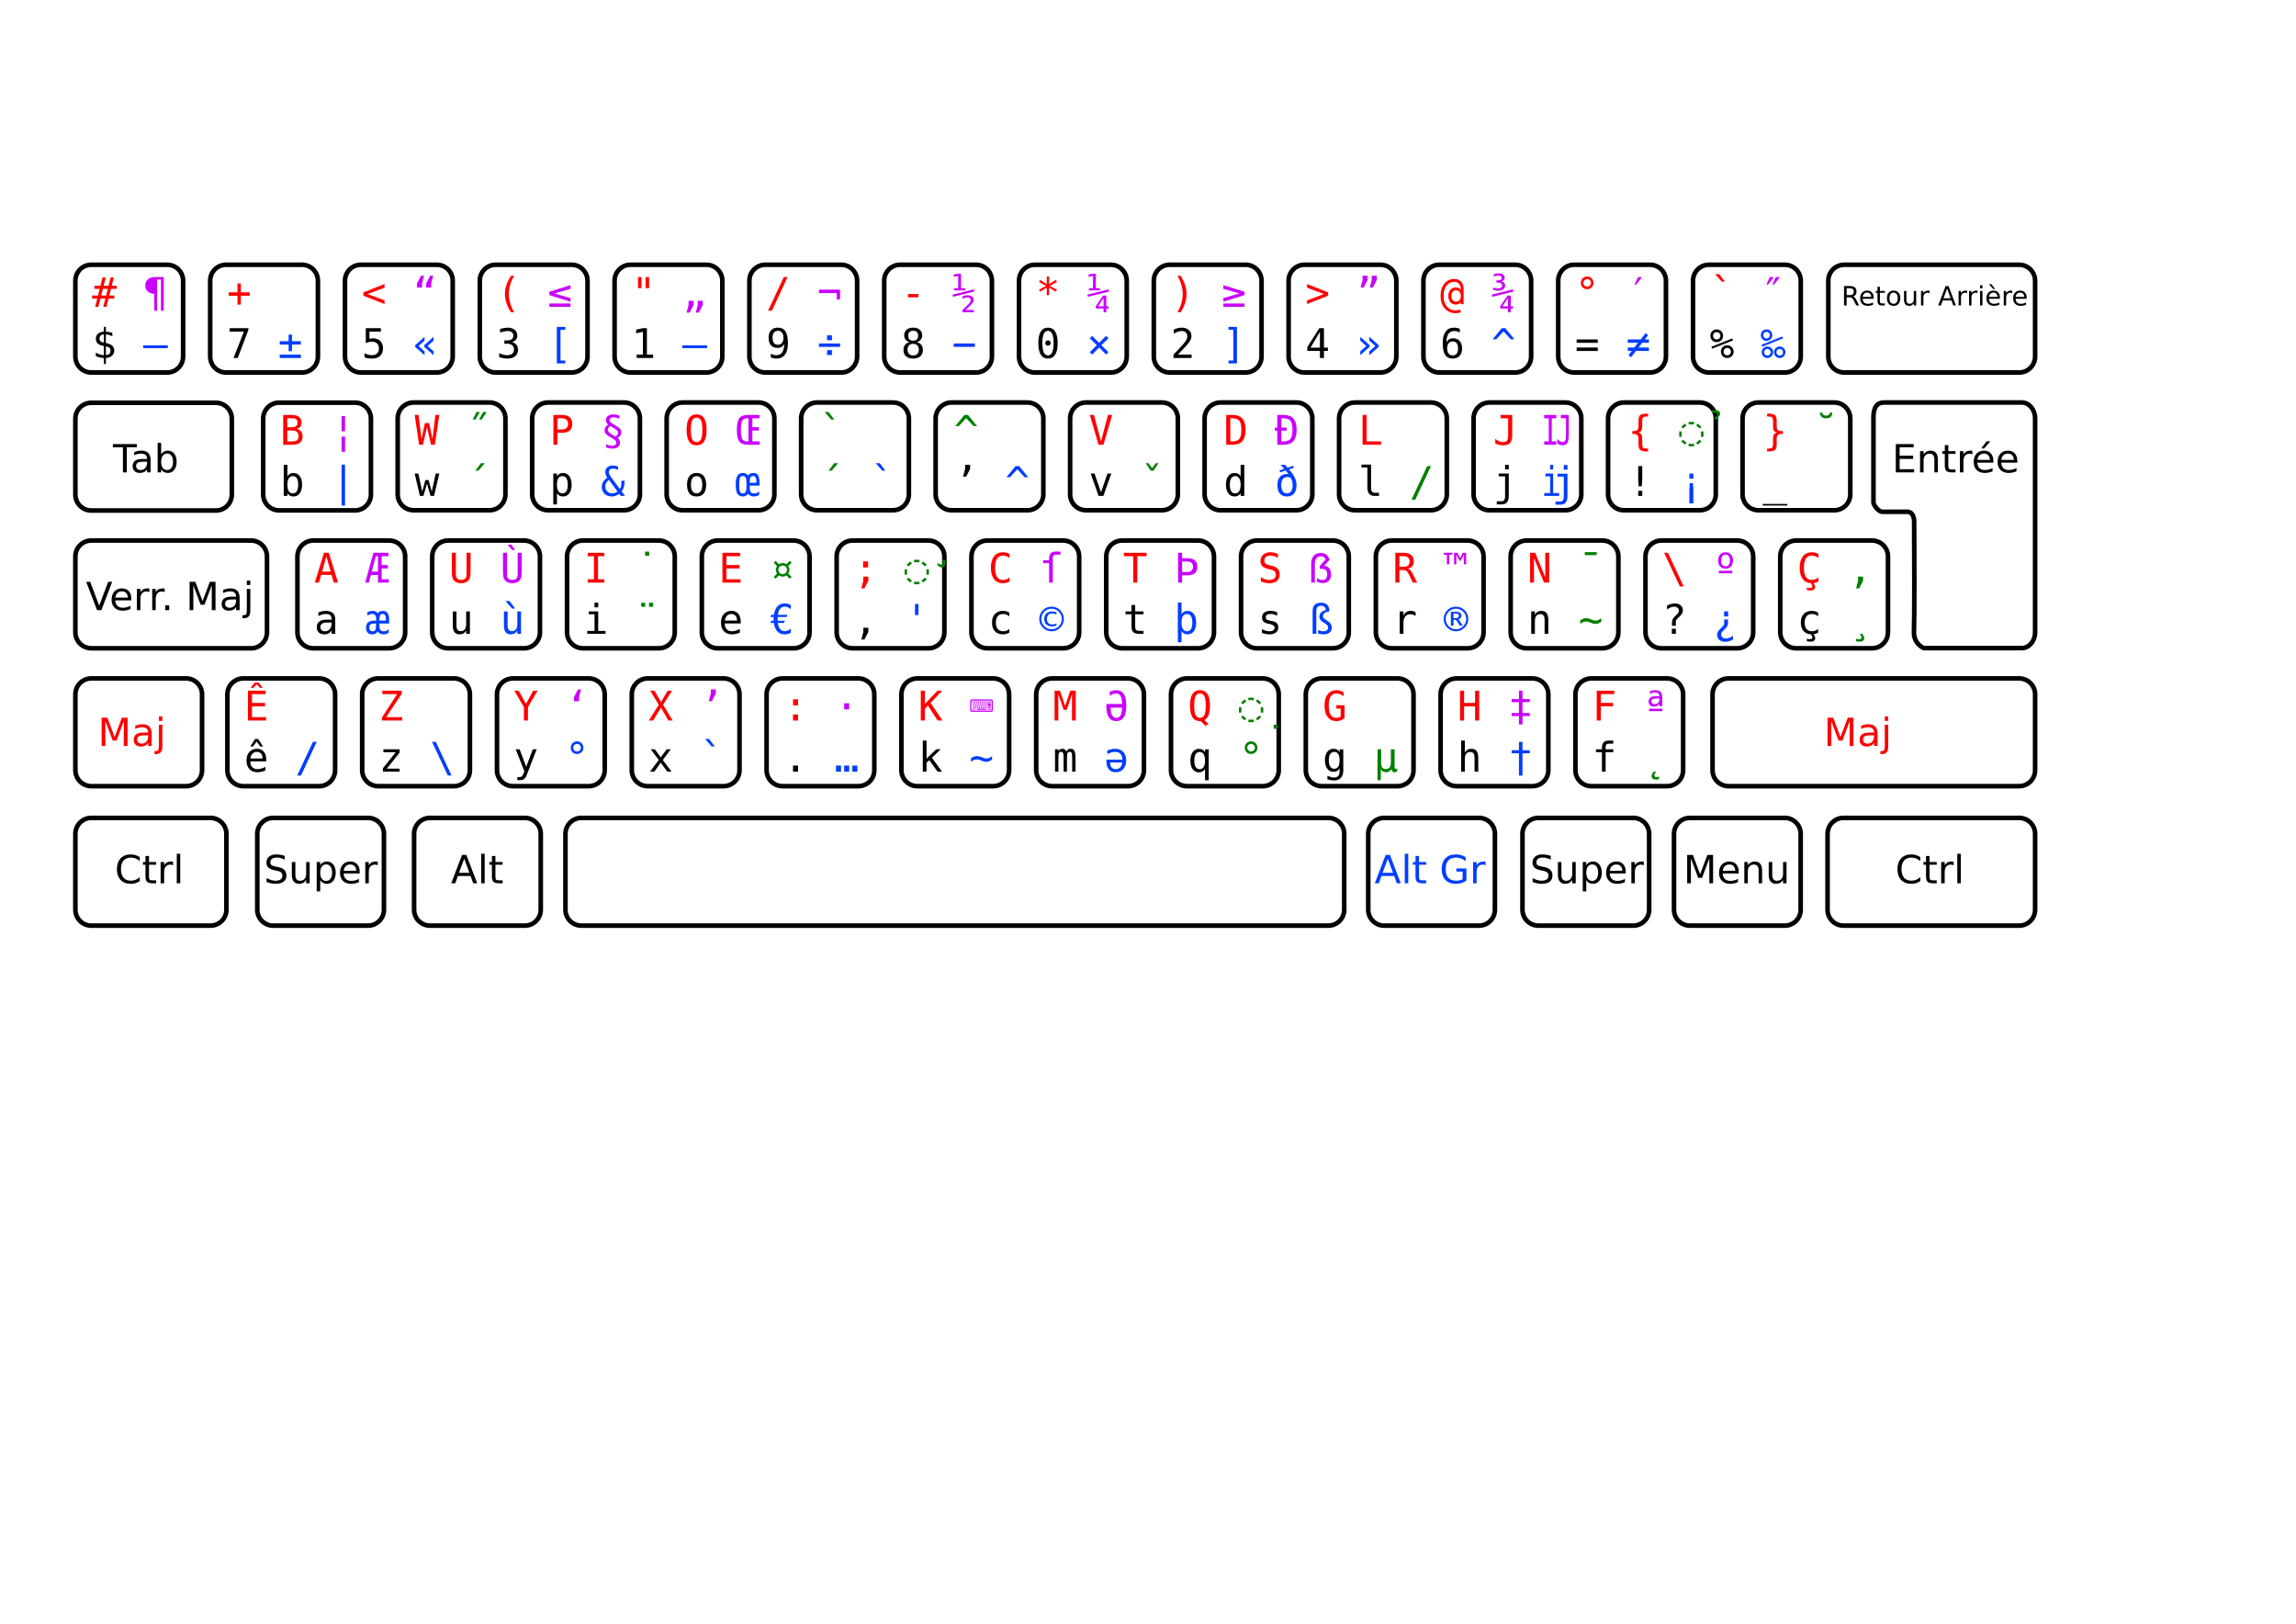
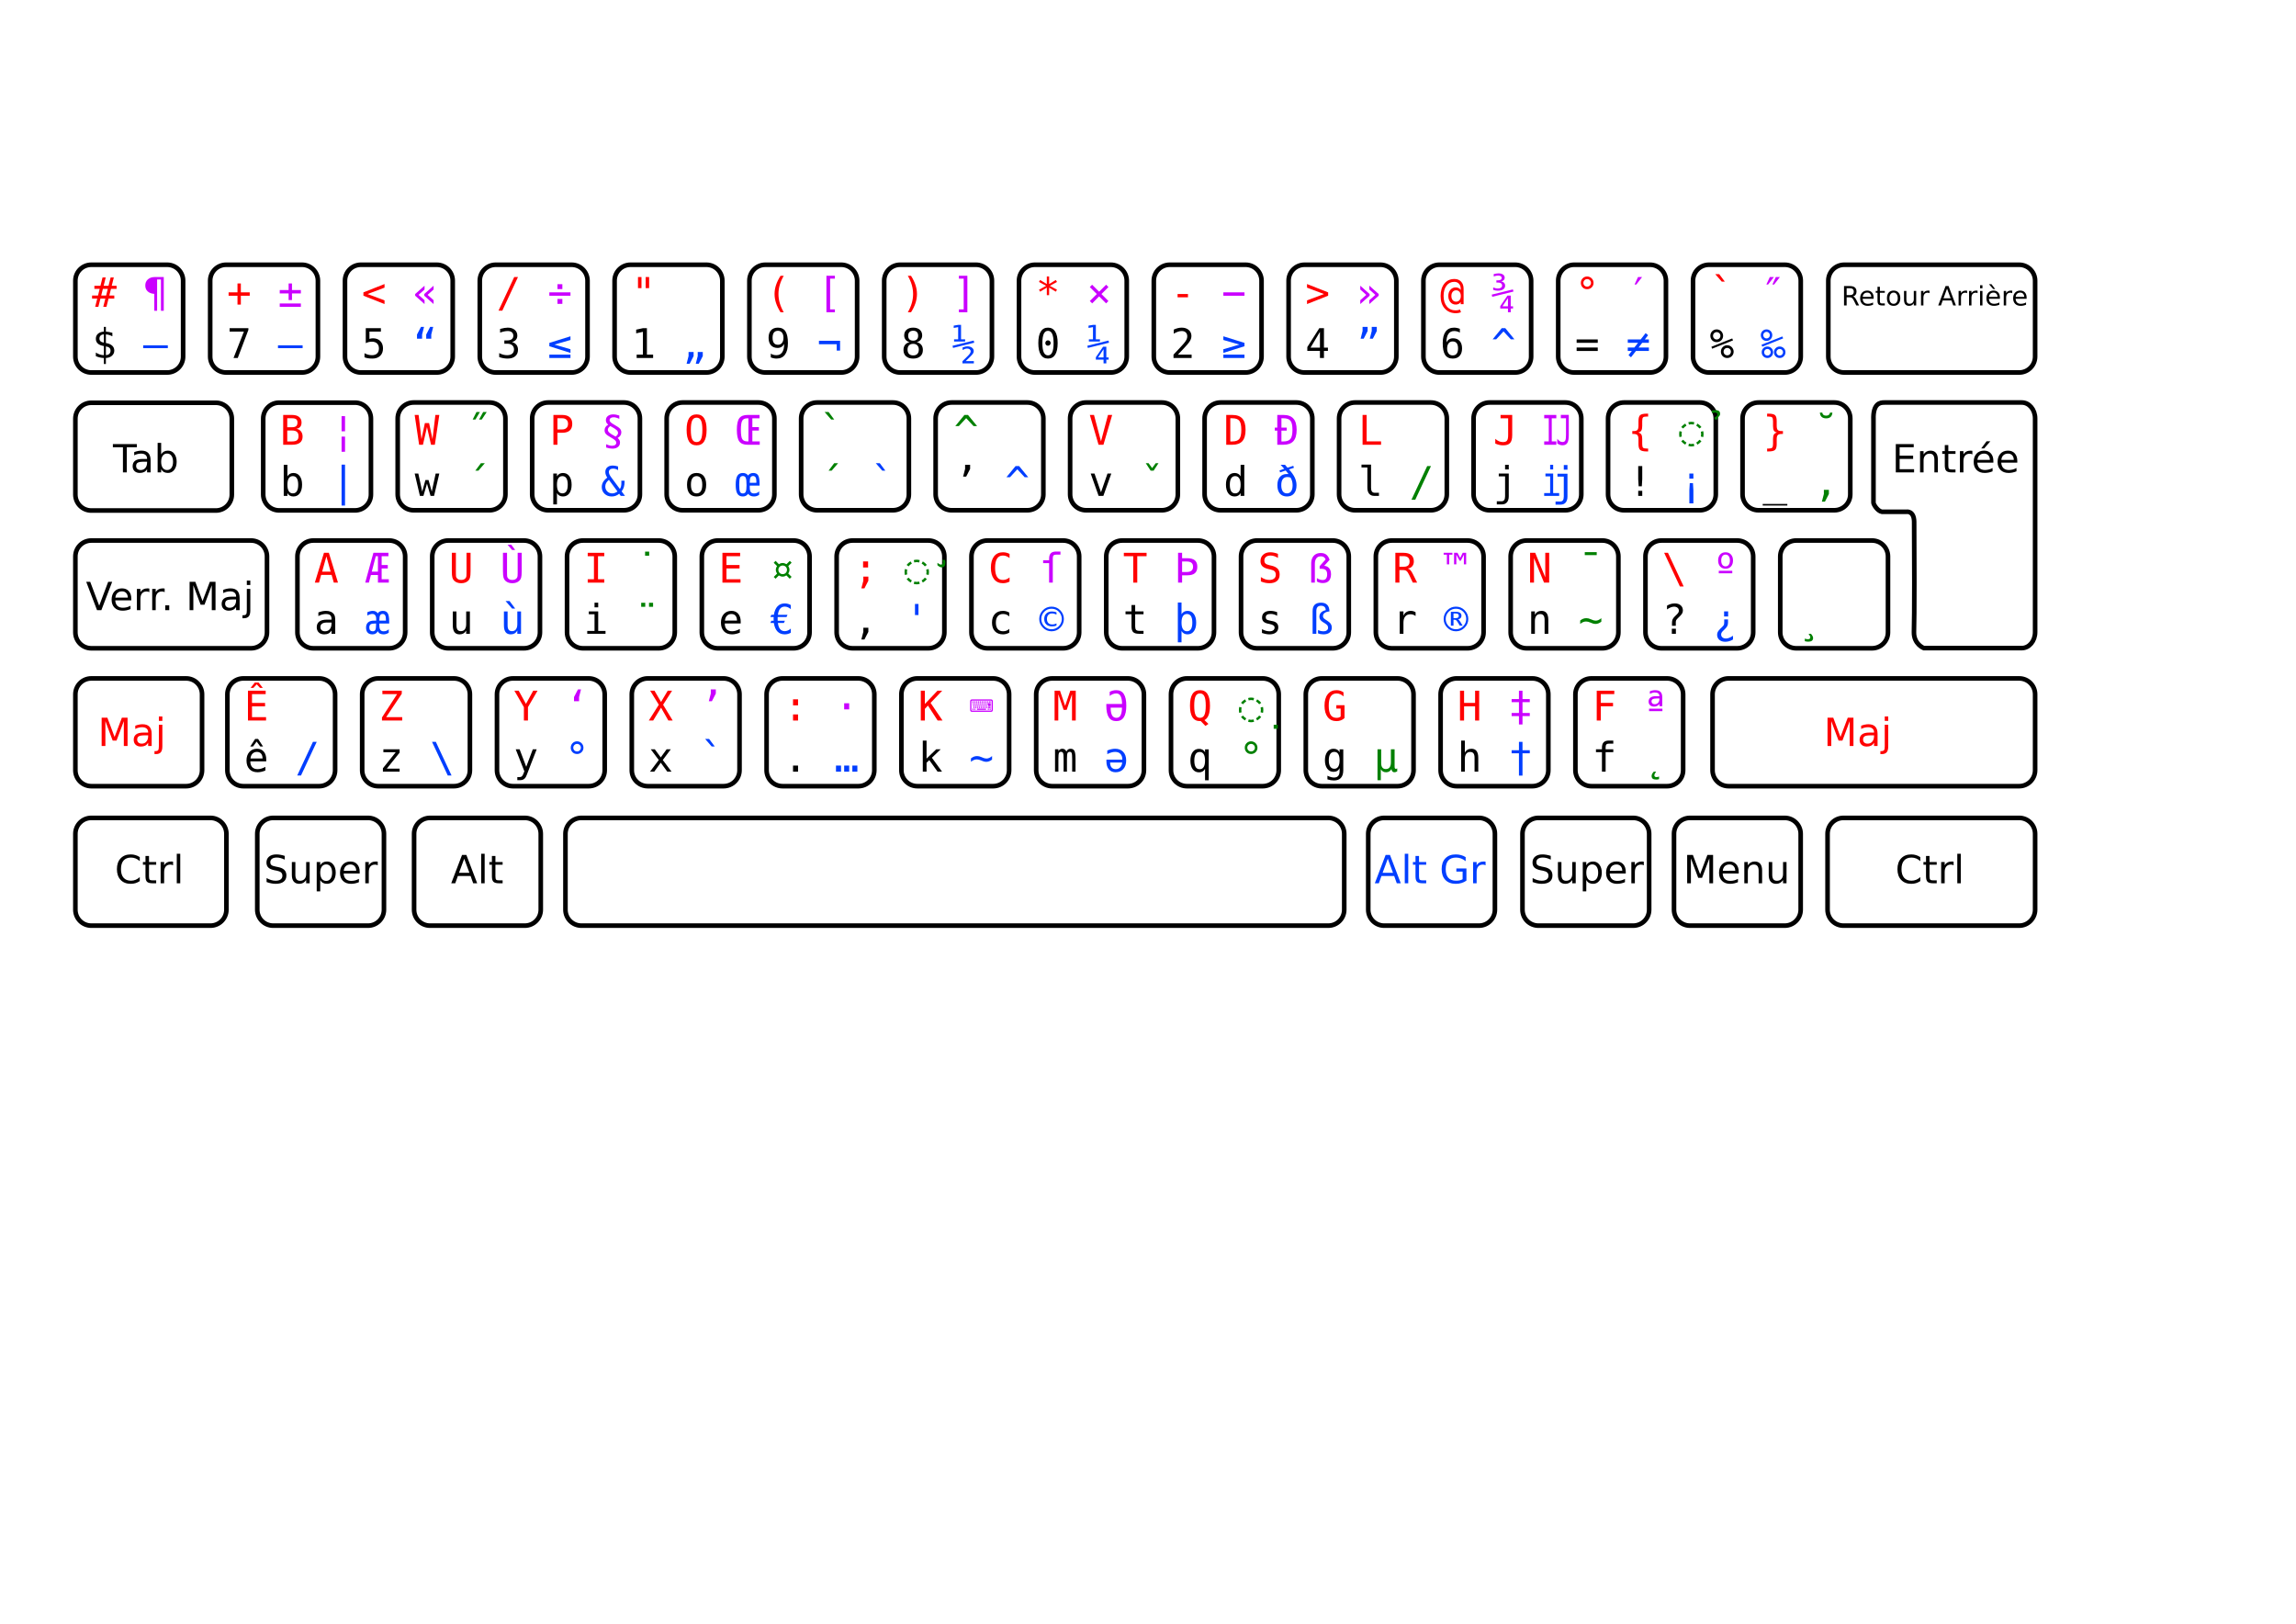
<svg xmlns="http://www.w3.org/2000/svg" width="297mm" height="210mm" id="svg3276">
  <defs id="defs3278" />
  <g id="layer1">
    <rect width="52.671" height="52.671" rx="7.785" x="36.853" y="129.416" style="opacity:1;fill:none;fill-opacity:1;stroke:#000000;stroke-width:2.25;stroke-linecap:square;stroke-linejoin:miter;stroke-miterlimit:4;stroke-dasharray:none;stroke-dashoffset:0;stroke-opacity:1" id="rect3285" />
    <rect width="52.671" height="52.671" rx="7.785" ry="7.785" x="102.758" y="129.416" style="fill:none;fill-opacity:1;stroke:#000000;stroke-width:2.25;stroke-linecap:square;stroke-linejoin:miter;stroke-miterlimit:4;stroke-dasharray:none;stroke-dashoffset:0;stroke-opacity:1" id="use3769" />
    <rect width="52.671" height="52.671" rx="7.785" ry="7.785" x="168.664" y="129.416" style="fill:none;fill-opacity:1;stroke:#000000;stroke-width:2.25;stroke-linecap:square;stroke-linejoin:miter;stroke-miterlimit:4;stroke-dasharray:none;stroke-dashoffset:0;stroke-opacity:1" id="use3771" />
    <rect width="52.671" height="52.671" rx="7.785" ry="7.785" x="234.569" y="129.416" style="fill:none;fill-opacity:1;stroke:#000000;stroke-width:2.25;stroke-linecap:square;stroke-linejoin:miter;stroke-miterlimit:4;stroke-dasharray:none;stroke-dashoffset:0;stroke-opacity:1" id="use3773" />
    <rect width="52.671" height="52.671" rx="7.785" ry="7.785" x="300.475" y="129.416" style="fill:none;fill-opacity:1;stroke:#000000;stroke-width:2.25;stroke-linecap:square;stroke-linejoin:miter;stroke-miterlimit:4;stroke-dasharray:none;stroke-dashoffset:0;stroke-opacity:1" id="use3775" />
    <rect width="52.671" height="52.671" rx="7.785" ry="7.785" x="366.38" y="129.416" style="fill:none;fill-opacity:1;stroke:#000000;stroke-width:2.25;stroke-linecap:square;stroke-linejoin:miter;stroke-miterlimit:4;stroke-dasharray:none;stroke-dashoffset:0;stroke-opacity:1" id="use3777" />
    <rect width="52.671" height="52.671" rx="7.785" ry="7.785" x="432.286" y="129.416" style="fill:none;fill-opacity:1;stroke:#000000;stroke-width:2.25;stroke-linecap:square;stroke-linejoin:miter;stroke-miterlimit:4;stroke-dasharray:none;stroke-dashoffset:0;stroke-opacity:1" id="use3779" />
    <rect width="52.671" height="52.671" rx="7.785" ry="7.785" x="498.192" y="129.416" style="fill:none;fill-opacity:1;stroke:#000000;stroke-width:2.25;stroke-linecap:square;stroke-linejoin:miter;stroke-miterlimit:4;stroke-dasharray:none;stroke-dashoffset:0;stroke-opacity:1" id="use3781" />
    <rect width="52.671" height="52.671" rx="7.785" ry="7.785" x="564.097" y="129.416" style="fill:none;fill-opacity:1;stroke:#000000;stroke-width:2.25;stroke-linecap:square;stroke-linejoin:miter;stroke-miterlimit:4;stroke-dasharray:none;stroke-dashoffset:0;stroke-opacity:1" id="use3783" />
    <rect width="52.671" height="52.671" rx="7.785" ry="7.785" x="630.003" y="129.416" style="fill:none;fill-opacity:1;stroke:#000000;stroke-width:2.25;stroke-linecap:square;stroke-linejoin:miter;stroke-miterlimit:4;stroke-dasharray:none;stroke-dashoffset:0;stroke-opacity:1" id="use3785" />
    <rect width="52.671" height="52.671" rx="7.785" ry="7.785" x="695.908" y="129.416" style="fill:none;fill-opacity:1;stroke:#000000;stroke-width:2.25;stroke-linecap:square;stroke-linejoin:miter;stroke-miterlimit:4;stroke-dasharray:none;stroke-dashoffset:0;stroke-opacity:1" id="use3787" />
    <rect width="52.671" height="52.671" rx="7.785" ry="7.785" x="761.814" y="129.416" style="fill:none;fill-opacity:1;stroke:#000000;stroke-width:2.25;stroke-linecap:square;stroke-linejoin:miter;stroke-miterlimit:4;stroke-dasharray:none;stroke-dashoffset:0;stroke-opacity:1" id="use3789" />
    <rect width="52.671" height="52.671" rx="7.785" ry="7.785" x="827.719" y="129.416" style="fill:none;fill-opacity:1;stroke:#000000;stroke-width:2.25;stroke-linecap:square;stroke-linejoin:miter;stroke-miterlimit:4;stroke-dasharray:none;stroke-dashoffset:0;stroke-opacity:1" id="use3791" />
    <rect width="52.671" height="52.671" rx="7.785" ry="7.785" x="128.682" y="196.819" style="fill:none;fill-opacity:1;stroke:#000000;stroke-width:2.25;stroke-linecap:square;stroke-linejoin:miter;stroke-miterlimit:4;stroke-dasharray:none;stroke-dashoffset:0;stroke-opacity:1" id="use3797" />
    <rect width="52.671" height="52.671" rx="7.785" ry="7.785" x="145.412" y="264.221" style="fill:none;fill-opacity:1;stroke:#000000;stroke-width:2.25;stroke-linecap:square;stroke-linejoin:miter;stroke-miterlimit:4;stroke-dasharray:none;stroke-dashoffset:0;stroke-opacity:1" id="use3799" />
    <rect width="52.671" height="52.671" rx="7.785" ry="7.785" x="194.432" y="196.754" style="fill:none;fill-opacity:1;stroke:#000000;stroke-width:2.25;stroke-linecap:square;stroke-linejoin:miter;stroke-miterlimit:4;stroke-dasharray:none;stroke-dashoffset:0;stroke-opacity:1" id="use3801" />
    <rect width="52.671" height="52.671" rx="7.785" ry="7.785" x="260.182" y="196.754" style="fill:none;fill-opacity:1;stroke:#000000;stroke-width:2.25;stroke-linecap:square;stroke-linejoin:miter;stroke-miterlimit:4;stroke-dasharray:none;stroke-dashoffset:0;stroke-opacity:1" id="use3803" />
    <rect width="52.671" height="52.671" rx="7.785" ry="7.785" x="325.932" y="196.754" style="fill:none;fill-opacity:1;stroke:#000000;stroke-width:2.25;stroke-linecap:square;stroke-linejoin:miter;stroke-miterlimit:4;stroke-dasharray:none;stroke-dashoffset:0;stroke-opacity:1" id="use3805" />
    <rect width="52.671" height="52.671" rx="7.785" ry="7.785" x="391.683" y="196.754" style="fill:none;fill-opacity:1;stroke:#000000;stroke-width:2.25;stroke-linecap:square;stroke-linejoin:miter;stroke-miterlimit:4;stroke-dasharray:none;stroke-dashoffset:0;stroke-opacity:1" id="use3807" />
    <rect width="52.671" height="52.671" rx="7.785" ry="7.785" x="457.433" y="196.754" style="fill:none;fill-opacity:1;stroke:#000000;stroke-width:2.25;stroke-linecap:square;stroke-linejoin:miter;stroke-miterlimit:4;stroke-dasharray:none;stroke-dashoffset:0;stroke-opacity:1" id="use3809" />
    <rect width="52.671" height="52.671" rx="7.785" ry="7.785" x="523.183" y="196.754" style="fill:none;fill-opacity:1;stroke:#000000;stroke-width:2.25;stroke-linecap:square;stroke-linejoin:miter;stroke-miterlimit:4;stroke-dasharray:none;stroke-dashoffset:0;stroke-opacity:1" id="use3811" />
    <rect width="52.671" height="52.671" rx="7.785" ry="7.785" x="588.933" y="196.754" style="fill:none;fill-opacity:1;stroke:#000000;stroke-width:2.25;stroke-linecap:square;stroke-linejoin:miter;stroke-miterlimit:4;stroke-dasharray:none;stroke-dashoffset:0;stroke-opacity:1" id="use3813" />
    <rect width="52.671" height="52.671" rx="7.785" ry="7.785" x="654.683" y="196.754" style="fill:none;fill-opacity:1;stroke:#000000;stroke-width:2.25;stroke-linecap:square;stroke-linejoin:miter;stroke-miterlimit:4;stroke-dasharray:none;stroke-dashoffset:0;stroke-opacity:1" id="use3815" />
    <rect width="52.671" height="52.671" rx="7.785" ry="7.785" x="720.433" y="196.754" style="fill:none;fill-opacity:1;stroke:#000000;stroke-width:2.25;stroke-linecap:square;stroke-linejoin:miter;stroke-miterlimit:4;stroke-dasharray:none;stroke-dashoffset:0;stroke-opacity:1" id="use3817" />
    <rect width="52.671" height="52.671" rx="7.785" ry="7.785" x="786.184" y="196.754" style="fill:none;fill-opacity:1;stroke:#000000;stroke-width:2.25;stroke-linecap:square;stroke-linejoin:miter;stroke-miterlimit:4;stroke-dasharray:none;stroke-dashoffset:0;stroke-opacity:1" id="use3819" />
    <rect width="52.671" height="52.671" rx="7.785" ry="7.785" x="851.934" y="196.754" style="fill:none;fill-opacity:1;stroke:#000000;stroke-width:2.25;stroke-linecap:square;stroke-linejoin:miter;stroke-miterlimit:4;stroke-dasharray:none;stroke-dashoffset:0;stroke-opacity:1" id="use3821" />
    <rect width="52.671" height="52.671" rx="7.785" ry="7.785" x="111.165" y="331.624" style="fill:none;fill-opacity:1;stroke:#000000;stroke-width:2.25;stroke-linecap:square;stroke-linejoin:miter;stroke-miterlimit:4;stroke-dasharray:none;stroke-dashoffset:0;stroke-opacity:1" id="use3847" />
    <rect width="52.671" height="52.671" rx="7.785" ry="7.785" x="211.317" y="264.221" style="fill:none;fill-opacity:1;stroke:#000000;stroke-width:2.25;stroke-linecap:square;stroke-linejoin:miter;stroke-miterlimit:4;stroke-dasharray:none;stroke-dashoffset:0;stroke-opacity:1" id="use3849" />
    <rect width="52.671" height="52.671" rx="7.785" ry="7.785" x="277.223" y="264.221" style="fill:none;fill-opacity:1;stroke:#000000;stroke-width:2.25;stroke-linecap:square;stroke-linejoin:miter;stroke-miterlimit:4;stroke-dasharray:none;stroke-dashoffset:0;stroke-opacity:1" id="use3851" />
    <rect width="52.671" height="52.671" rx="7.785" ry="7.785" x="343.128" y="264.221" style="fill:none;fill-opacity:1;stroke:#000000;stroke-width:2.25;stroke-linecap:square;stroke-linejoin:miter;stroke-miterlimit:4;stroke-dasharray:none;stroke-dashoffset:0;stroke-opacity:1" id="use3853" />
    <rect width="52.671" height="52.671" rx="7.785" ry="7.785" x="409.034" y="264.221" style="fill:none;fill-opacity:1;stroke:#000000;stroke-width:2.25;stroke-linecap:square;stroke-linejoin:miter;stroke-miterlimit:4;stroke-dasharray:none;stroke-dashoffset:0;stroke-opacity:1" id="use3855" />
    <rect width="52.671" height="52.671" rx="7.785" ry="7.785" x="474.939" y="264.221" style="fill:none;fill-opacity:1;stroke:#000000;stroke-width:2.25;stroke-linecap:square;stroke-linejoin:miter;stroke-miterlimit:4;stroke-dasharray:none;stroke-dashoffset:0;stroke-opacity:1" id="use3857" />
    <rect width="52.671" height="52.671" rx="7.785" ry="7.785" x="540.845" y="264.221" style="fill:none;fill-opacity:1;stroke:#000000;stroke-width:2.25;stroke-linecap:square;stroke-linejoin:miter;stroke-miterlimit:4;stroke-dasharray:none;stroke-dashoffset:0;stroke-opacity:1" id="use3859" />
    <rect width="52.671" height="52.671" rx="7.785" ry="7.785" x="606.75" y="264.221" style="fill:none;fill-opacity:1;stroke:#000000;stroke-width:2.25;stroke-linecap:square;stroke-linejoin:miter;stroke-miterlimit:4;stroke-dasharray:none;stroke-dashoffset:0;stroke-opacity:1" id="use3861" />
    <rect width="52.671" height="52.671" rx="7.785" ry="7.785" x="672.656" y="264.221" style="fill:none;fill-opacity:1;stroke:#000000;stroke-width:2.25;stroke-linecap:square;stroke-linejoin:miter;stroke-miterlimit:4;stroke-dasharray:none;stroke-dashoffset:0;stroke-opacity:1" id="use3863" />
    <rect width="52.671" height="52.671" rx="7.785" ry="7.785" x="738.561" y="264.221" style="fill:none;fill-opacity:1;stroke:#000000;stroke-width:2.25;stroke-linecap:square;stroke-linejoin:miter;stroke-miterlimit:4;stroke-dasharray:none;stroke-dashoffset:0;stroke-opacity:1" id="use3865" />
    <rect width="52.671" height="52.671" rx="7.785" ry="7.785" x="804.467" y="264.221" style="fill:none;fill-opacity:1;stroke:#000000;stroke-width:2.25;stroke-linecap:square;stroke-linejoin:miter;stroke-miterlimit:4;stroke-dasharray:none;stroke-dashoffset:0;stroke-opacity:1" id="use3867" />
    <rect width="52.671" height="52.671" rx="7.785" ry="7.785" x="870.372" y="264.221" style="fill:none;fill-opacity:1;stroke:#000000;stroke-width:2.25;stroke-linecap:square;stroke-linejoin:miter;stroke-miterlimit:4;stroke-dasharray:none;stroke-dashoffset:0;stroke-opacity:1" id="use3869" />
    <rect width="52.671" height="52.671" rx="7.785" ry="7.785" x="177.071" y="331.624" style="fill:none;fill-opacity:1;stroke:#000000;stroke-width:2.25;stroke-linecap:square;stroke-linejoin:miter;stroke-miterlimit:4;stroke-dasharray:none;stroke-dashoffset:0;stroke-opacity:1" id="use3899" />
    <rect width="52.671" height="52.671" rx="7.785" ry="7.785" x="242.976" y="331.624" style="fill:none;fill-opacity:1;stroke:#000000;stroke-width:2.25;stroke-linecap:square;stroke-linejoin:miter;stroke-miterlimit:4;stroke-dasharray:none;stroke-dashoffset:0;stroke-opacity:1" id="use3901" />
    <rect width="52.671" height="52.671" rx="7.785" ry="7.785" x="308.882" y="331.624" style="fill:none;fill-opacity:1;stroke:#000000;stroke-width:2.25;stroke-linecap:square;stroke-linejoin:miter;stroke-miterlimit:4;stroke-dasharray:none;stroke-dashoffset:0;stroke-opacity:1" id="use3903" />
    <rect width="52.671" height="52.671" rx="7.785" ry="7.785" x="374.787" y="331.624" style="fill:none;fill-opacity:1;stroke:#000000;stroke-width:2.25;stroke-linecap:square;stroke-linejoin:miter;stroke-miterlimit:4;stroke-dasharray:none;stroke-dashoffset:0;stroke-opacity:1" id="use3905" />
    <rect width="52.671" height="52.671" rx="7.785" ry="7.785" x="440.693" y="331.624" style="fill:none;fill-opacity:1;stroke:#000000;stroke-width:2.25;stroke-linecap:square;stroke-linejoin:miter;stroke-miterlimit:4;stroke-dasharray:none;stroke-dashoffset:0;stroke-opacity:1" id="use3907" />
    <rect width="52.671" height="52.671" rx="7.785" ry="7.785" x="506.598" y="331.624" style="fill:none;fill-opacity:1;stroke:#000000;stroke-width:2.25;stroke-linecap:square;stroke-linejoin:miter;stroke-miterlimit:4;stroke-dasharray:none;stroke-dashoffset:0;stroke-opacity:1" id="use3909" />
    <rect width="52.671" height="52.671" rx="7.785" ry="7.785" x="572.504" y="331.624" style="fill:none;fill-opacity:1;stroke:#000000;stroke-width:2.25;stroke-linecap:square;stroke-linejoin:miter;stroke-miterlimit:4;stroke-dasharray:none;stroke-dashoffset:0;stroke-opacity:1" id="use3911" />
    <rect width="52.671" height="52.671" rx="7.785" ry="7.785" x="638.409" y="331.624" style="fill:none;fill-opacity:1;stroke:#000000;stroke-width:2.25;stroke-linecap:square;stroke-linejoin:miter;stroke-miterlimit:4;stroke-dasharray:none;stroke-dashoffset:0;stroke-opacity:1" id="use3913" />
    <rect width="52.671" height="52.671" rx="7.785" ry="7.785" x="704.315" y="331.624" style="fill:none;fill-opacity:1;stroke:#000000;stroke-width:2.25;stroke-linecap:square;stroke-linejoin:miter;stroke-miterlimit:4;stroke-dasharray:none;stroke-dashoffset:0;stroke-opacity:1" id="use3915" />
    <rect width="52.671" height="52.671" rx="7.785" ry="7.785" x="770.22" y="331.624" style="fill:none;fill-opacity:1;stroke:#000000;stroke-width:2.25;stroke-linecap:square;stroke-linejoin:miter;stroke-miterlimit:4;stroke-dasharray:none;stroke-dashoffset:0;stroke-opacity:1" id="use3917" />
    <rect width="76.484" height="52.671" rx="7.785" ry="7.785" x="36.853" y="196.884" style="opacity:1;fill:none;fill-opacity:1;stroke:#000000;stroke-width:2.25;stroke-linecap:square;stroke-linejoin:miter;stroke-miterlimit:4;stroke-dasharray:none;stroke-dashoffset:0;stroke-opacity:1" id="rect3921" />
    <rect width="93.681" height="52.671" rx="7.785" ry="7.785" x="36.853" y="264.221" style="opacity:1;fill:none;fill-opacity:1;stroke:#000000;stroke-width:2.25;stroke-linecap:square;stroke-linejoin:miter;stroke-miterlimit:4;stroke-dasharray:none;stroke-dashoffset:0;stroke-opacity:1" id="rect3923" />
    <rect width="61.932" height="52.671" rx="7.785" ry="7.785" x="36.853" y="331.624" style="opacity:1;fill:none;fill-opacity:1;stroke:#000000;stroke-width:2.25;stroke-linecap:square;stroke-linejoin:miter;stroke-miterlimit:4;stroke-dasharray:none;stroke-dashoffset:0;stroke-opacity:1" id="rect3925" />
    <rect width="73.838" height="52.671" rx="7.785" ry="7.785" x="36.853" y="399.804" style="opacity:1;fill:none;fill-opacity:1;stroke:#000000;stroke-width:2.25;stroke-linecap:square;stroke-linejoin:miter;stroke-miterlimit:4;stroke-dasharray:none;stroke-dashoffset:0;stroke-opacity:1" id="rect4021" />
    <rect width="61.932" height="52.671" rx="7.785" ry="7.785" x="125.783" y="399.804" style="opacity:1;fill:none;fill-opacity:1;stroke:#000000;stroke-width:2.25;stroke-linecap:square;stroke-linejoin:miter;stroke-miterlimit:4;stroke-dasharray:none;stroke-dashoffset:0;stroke-opacity:1" id="rect4023" />
    <rect width="61.932" height="52.671" rx="7.785" ry="7.785" x="202.448" y="399.804" style="opacity:1;fill:none;fill-opacity:1;stroke:#000000;stroke-width:2.25;stroke-linecap:square;stroke-linejoin:miter;stroke-miterlimit:4;stroke-dasharray:none;stroke-dashoffset:0;stroke-opacity:1" id="rect4025" />
    <rect width="380.751" height="52.671" rx="7.785" ry="7.785" x="276.448" y="399.804" style="opacity:1;fill:none;fill-opacity:1;stroke:#000000;stroke-width:2.25;stroke-linecap:square;stroke-linejoin:miter;stroke-miterlimit:4;stroke-dasharray:none;stroke-dashoffset:0;stroke-opacity:1" id="rect4027" />
    <rect width="61.932" height="52.671" rx="7.785" ry="7.785" x="668.935" y="399.804" style="opacity:1;fill:none;fill-opacity:1;stroke:#000000;stroke-width:2.25;stroke-linecap:square;stroke-linejoin:miter;stroke-miterlimit:4;stroke-dasharray:none;stroke-dashoffset:0;stroke-opacity:1" id="rect4029" />
    <rect width="61.932" height="52.671" rx="7.785" ry="7.785" x="744.34" y="399.804" style="opacity:1;fill:none;fill-opacity:1;stroke:#000000;stroke-width:2.25;stroke-linecap:square;stroke-linejoin:miter;stroke-miterlimit:4;stroke-dasharray:none;stroke-dashoffset:0;stroke-opacity:1" id="rect4031" />
    <rect width="61.932" height="52.671" rx="7.785" ry="7.785" x="818.423" y="399.804" style="opacity:1;fill:none;fill-opacity:1;stroke:#000000;stroke-width:2.25;stroke-linecap:square;stroke-linejoin:miter;stroke-miterlimit:4;stroke-dasharray:none;stroke-dashoffset:0;stroke-opacity:1" id="rect4033" />
    <rect width="101.476" height="52.671" rx="7.785" ry="7.785" x="893.495" y="399.804" style="opacity:1;fill:none;fill-opacity:1;stroke:#000000;stroke-width:2.25;stroke-linecap:square;stroke-linejoin:miter;stroke-miterlimit:4;stroke-dasharray:none;stroke-dashoffset:0;stroke-opacity:1" id="rect4035" />
    <rect width="101.107" height="52.671" rx="7.785" ry="7.785" x="893.864" y="129.416" style="fill:none;fill-opacity:1;stroke:#000000;stroke-width:2.25;stroke-linecap:square;stroke-linejoin:miter;stroke-miterlimit:4;stroke-dasharray:none;stroke-dashoffset:0;stroke-opacity:1" id="rect4037" />
    <path d="M 988.477,196.754 C 992.074,196.754 994.971,200.226 994.971,204.539 L 994.971,309.012 C 994.971,313.325 992.074,316.797 988.477,316.797 L 940.54,316.797 C 940.54,316.797 935.63,314.892 935.738,309.012 C 936.002,302.563 935.951,268.096 935.835,254.997 C 935.719,249.495 932.051,250.165 932.051,250.165 L 920.062,250.165 C 917.844,249.785 915.942,246.485 915.942,245.741 C 915.942,235.499 915.942,195.894 915.942,205.366 C 915.618,197.026 919.266,196.754 921.336,196.754 C 938.042,196.754 988.477,196.754 988.477,196.754 z " style="fill:none;fill-opacity:1;stroke:#000000;stroke-width:2.25;stroke-linecap:square;stroke-linejoin:miter;stroke-miterlimit:4;stroke-dashoffset:0;stroke-opacity:1" id="rect4039" />
    <rect width="157.702" height="52.671" rx="7.785" ry="7.785" x="837.269" y="331.624" style="opacity:1;fill:none;fill-opacity:1;stroke:#000000;stroke-width:2.25;stroke-linecap:square;stroke-linejoin:miter;stroke-miterlimit:4;stroke-dasharray:none;stroke-dashoffset:0;stroke-opacity:1" id="rect4048" />
    <text x="55.246" y="230.919" style="font-size:19px;fill:#000000;font-family:DejaVu Sans" id="text69">Tab</text>
    <text x="42" y="298.25" style="font-size:19px;fill:#000000;font-family:DejaVu Sans" id="text71">Verr. Maj</text>
    <text x="47.834" y="364.663" style="font-size:19px;fill:#ff0000;font-family:DejaVu Sans" id="text73">Maj</text>
    <text x="56.096" y="431.763" style="font-size:19px;fill:#000000;font-family:DejaVu Sans" id="text75">Ctrl</text>
    <text x="129.021" y="431.763" style="font-size:19px;fill:#000000;font-family:DejaVu Sans" id="text77">Super</text>
    <text x="220.452" y="431.763" style="font-size:19px;fill:#000000;font-family:DejaVu Sans" id="text79">Alt</text>
    <text x="672" y="431.763" style="font-size:19px;fill:#003eff;font-family:DejaVu Sans" id="text81">Alt Gr</text>
    <text x="748" y="431.763" style="font-size:19px;fill:#000000;font-family:DejaVu Sans" id="text83">Super</text>
    <text x="823" y="431.763" style="font-size:19px;fill:#000000;font-family:DejaVu Sans" id="text85">Menu</text>
    <text x="926.602" y="431.763" style="font-size:19px;fill:#000000;font-family:DejaVu Sans" id="text87">Ctrl</text>
    <text x="891.625" y="364.663" style="font-size:19px;fill:#ff0000;font-family:DejaVu Sans" id="text89">Maj</text>
    <text x="925" y="230.919" style="font-size:19px;fill:#000000;font-family:DejaVu Sans" id="text91">Entrée</text>
    <text x="900.267" y="149.318" style="font-size:13px;fill:#000000;font-family:DejaVu Sans" id="text93">Retour Arrière</text>
    <text x="820.884" y="242.403" style="font-size:20px;fill:#003eff;font-family:DejaVu Sans Mono">¡</text>
-     <text x="333.622" y="175.0" style="font-size:20px;fill:#003eff;font-family:DejaVu Sans Mono">—</text>
+     <text x="333.622" y="175.0" style="font-size:20px;fill:#003eff;font-family:DejaVu Sans Mono">„</text>
    <text x="514.746" y="352.208" style="font-size:20px;fill:#ff0000;font-family:DejaVu Sans Mono">M</text>
    <text x="448.84" y="352.208" style="font-size:20px;fill:#ff0000;font-family:DejaVu Sans Mono">K</text>
    <text x="342.029" y="352.208" style="font-size:20px;fill:#ca00ff;font-family:DejaVu Sans Mono">’</text>
    <text x="835.866" y="175.0" style="font-size:20px;fill:#000000;font-family:DejaVu Sans Mono">%</text>
    <text x="359.546" y="242.403" style="font-size:20px;fill:#003eff;font-family:DejaVu Sans Mono">œ</text>
    <text x="605.651" y="352.208" style="font-size:20px;fill:#008000;font-family:DejaVu Sans Mono">̣</text>
    <text x="45.0" y="175.0" style="font-size:20px;fill:#000000;font-family:DejaVu Sans Mono">$</text>
-     <text x="440.433" y="150.0" style="font-size:20px;fill:#ff0000;font-family:DejaVu Sans Mono">-</text>
+     <text x="440.433" y="150.0" style="font-size:20px;fill:#ff0000;font-family:DejaVu Sans Mono">)</text>
    <text x="664.073" y="242.403" style="font-size:20px;fill:#000000;font-family:DejaVu Sans Mono">l</text>
    <text x="598.168" y="242.403" style="font-size:20px;fill:#000000;font-family:DejaVu Sans Mono">d</text>
    <text x="268.64" y="242.403" style="font-size:20px;fill:#000000;font-family:DejaVu Sans Mono">p</text>
    <text x="202.734" y="242.403" style="font-size:20px;fill:#000000;font-family:DejaVu Sans Mono">w</text>
    <text x="136.829" y="242.403" style="font-size:20px;fill:#000000;font-family:DejaVu Sans Mono">b</text>
    <text x="532.262" y="242.403" style="font-size:20px;fill:#000000;font-family:DejaVu Sans Mono">v</text>
    <text x="466.357" y="242.403" style="font-size:20px;fill:#000000;font-family:DejaVu Sans Mono">’</text>
    <text x="400.451" y="242.403" style="font-size:20px;fill:#008000;font-family:DejaVu Sans Mono">´</text>
    <text x="334.546" y="242.403" style="font-size:20px;fill:#000000;font-family:DejaVu Sans Mono">o</text>
-     <text x="374.528" y="150.0" style="font-size:20px;fill:#ff0000;font-family:DejaVu Sans Mono">/</text>
+     <text x="374.528" y="150.0" style="font-size:20px;fill:#ff0000;font-family:DejaVu Sans Mono">(</text>
    <text x="178.559" y="284.805" style="font-size:20px;fill:#ca00ff;font-family:DejaVu Sans Mono">Æ</text>
    <text x="573.992" y="284.805" style="font-size:20px;fill:#ca00ff;font-family:DejaVu Sans Mono">Þ</text>
    <text x="417.181" y="284.805" style="font-size:20px;fill:#ff0000;font-family:DejaVu Sans Mono">;</text>
    <text x="689.073" y="242.403" style="font-size:20px;fill:#008000;font-family:DejaVu Sans Mono">/</text>
    <text x="837.614" y="309.805" style="font-size:20px;fill:#003eff;font-family:DejaVu Sans Mono">¿</text>
    <text x="506.339" y="150.0" style="font-size:20px;fill:#ff0000;font-family:DejaVu Sans Mono">*</text>
    <text x="508.086" y="309.805" style="font-size:20px;fill:#003eff;font-family:DejaVu Sans Mono">©</text>
-     <text x="267.717" y="175.0" style="font-size:20px;fill:#003eff;font-family:DejaVu Sans Mono">[</text>
-     <text x="903.519" y="284.805" style="font-size:20px;fill:#008000;font-family:DejaVu Sans Mono">,</text>
+     <text x="267.717" y="175.0" style="font-size:20px;fill:#003eff;font-family:DejaVu Sans Mono">≤</text>
+     <text x="903.519" y="284.805" style="font-size:20px;fill:#ca00ff;font-family:DejaVu Sans Mono"> </text>
    <text x="729.979" y="217.403" style="font-size:20px;fill:#ff0000;font-family:DejaVu Sans Mono">J</text>
    <text x="754.979" y="217.403" style="font-size:20px;fill:#ca00ff;font-family:DejaVu Sans Mono">Ĳ</text>
    <text x="861.79" y="217.403" style="font-size:20px;fill:#ff0000;font-family:DejaVu Sans Mono">}</text>
    <text x="778.368" y="352.208" style="font-size:20px;fill:#ff0000;font-family:DejaVu Sans Mono">F</text>
    <text x="473.84" y="377.208" style="font-size:20px;fill:#003eff;font-family:DejaVu Sans Mono">~</text>
    <text x="442.181" y="284.805" style="font-size:20px;fill:#008000;font-family:DejaVu Sans Mono">̛</text>
    <text x="671.557" y="352.208" style="font-size:20px;fill:#ca00ff;font-family:DejaVu Sans Mono" />
    <text x="771.708" y="309.805" style="font-size:20px;fill:#008000;font-family:DejaVu Sans Mono">~</text>
    <text x="614.897" y="284.805" style="font-size:20px;fill:#ff0000;font-family:DejaVu Sans Mono">S</text>
    <text x="548.992" y="284.805" style="font-size:20px;fill:#ff0000;font-family:DejaVu Sans Mono">T</text>
-     <text x="663.15" y="175.0" style="font-size:20px;fill:#003eff;font-family:DejaVu Sans Mono">»</text>
+     <text x="663.15" y="175.0" style="font-size:20px;fill:#003eff;font-family:DejaVu Sans Mono">”</text>
    <text x="680.803" y="284.805" style="font-size:20px;fill:#ff0000;font-family:DejaVu Sans Mono">R</text>
    <text x="712.462" y="352.208" style="font-size:20px;fill:#ff0000;font-family:DejaVu Sans Mono">H</text>
    <text x="227.734" y="217.403" style="font-size:20px;fill:#008000;font-family:DejaVu Sans Mono">˝</text>
    <text x="557.262" y="242.403" style="font-size:20px;fill:#008000;font-family:DejaVu Sans Mono">ˇ</text>
-     <text x="572.244" y="150.0" style="font-size:20px;fill:#ff0000;font-family:DejaVu Sans Mono">)</text>
+     <text x="572.244" y="150.0" style="font-size:20px;fill:#ff0000;font-family:DejaVu Sans Mono">-</text>
    <text x="359.546" y="217.403" style="font-size:20px;fill:#ca00ff;font-family:DejaVu Sans Mono">Œ</text>
    <text x="860.866" y="175.0" style="font-size:20px;fill:#003eff;font-family:DejaVu Sans Mono">‰</text>
    <text x="639.897" y="309.805" style="font-size:20px;fill:#003eff;font-family:DejaVu Sans Mono">ß</text>
    <text x="400.451" y="217.403" style="font-size:20px;fill:#008000;font-family:DejaVu Sans Mono">`</text>
    <text x="351.275" y="309.805" style="font-size:20px;fill:#000000;font-family:DejaVu Sans Mono">e</text>
    <text x="417.181" y="309.805" style="font-size:20px;fill:#000000;font-family:DejaVu Sans Mono">,</text>
    <text x="483.086" y="309.805" style="font-size:20px;fill:#000000;font-family:DejaVu Sans Mono">c</text>
    <text x="548.992" y="309.805" style="font-size:20px;fill:#000000;font-family:DejaVu Sans Mono">t</text>
    <text x="671.557" y="377.208" style="font-size:20px;fill:#008000;font-family:DejaVu Sans Mono">µ</text>
    <text x="153.559" y="309.805" style="font-size:20px;fill:#000000;font-family:DejaVu Sans Mono">a</text>
    <text x="219.464" y="309.805" style="font-size:20px;fill:#000000;font-family:DejaVu Sans Mono">u</text>
    <text x="285.37" y="309.805" style="font-size:20px;fill:#000000;font-family:DejaVu Sans Mono">i</text>
    <text x="623.168" y="242.403" style="font-size:20px;fill:#003eff;font-family:DejaVu Sans Mono">ð</text>
    <text x="614.897" y="309.805" style="font-size:20px;fill:#000000;font-family:DejaVu Sans Mono">s</text>
    <text x="680.803" y="309.805" style="font-size:20px;fill:#000000;font-family:DejaVu Sans Mono">r</text>
    <text x="251.123" y="352.208" style="font-size:20px;fill:#ff0000;font-family:DejaVu Sans Mono">Y</text>
-     <text x="333.622" y="150.0" style="font-size:20px;fill:#ca00ff;font-family:DejaVu Sans Mono">„</text>
-     <text x="399.528" y="175.0" style="font-size:20px;fill:#003eff;font-family:DejaVu Sans Mono">÷</text>
+     <text x="333.622" y="150.0" style="font-size:20px;fill:#ca00ff;font-family:DejaVu Sans Mono" />
+     <text x="399.528" y="175.0" style="font-size:20px;fill:#003eff;font-family:DejaVu Sans Mono">¬</text>
    <text x="161.829" y="242.403" style="font-size:20px;fill:#003eff;font-family:DejaVu Sans Mono">|</text>
    <text x="185.218" y="352.208" style="font-size:20px;fill:#ff0000;font-family:DejaVu Sans Mono">Z</text>
    <text x="491.357" y="217.403" style="font-size:20px;fill:#ca00ff;font-family:DejaVu Sans Mono" />
    <text x="407.934" y="377.208" style="font-size:20px;fill:#003eff;font-family:DejaVu Sans Mono">…</text>
-     <text x="878.519" y="309.805" style="font-size:20px;fill:#000000;font-family:DejaVu Sans Mono">ç</text>
+     <text x="878.519" y="309.805" style="font-size:20px;fill:#008000;font-family:DejaVu Sans Mono">¸</text>
    <text x="483.086" y="284.805" style="font-size:20px;fill:#ff0000;font-family:DejaVu Sans Mono">C</text>
    <text x="176.811" y="150.0" style="font-size:20px;fill:#ff0000;font-family:DejaVu Sans Mono">&lt;</text>
    <text x="837.614" y="284.805" style="font-size:20px;fill:#ca00ff;font-family:DejaVu Sans Mono">º</text>
    <text x="425.451" y="217.403" style="font-size:20px;fill:#ca00ff;font-family:DejaVu Sans Mono" />
    <text x="771.708" y="284.805" style="font-size:20px;fill:#008000;font-family:DejaVu Sans Mono">¯</text>
-     <text x="242.717" y="150.0" style="font-size:20px;fill:#ff0000;font-family:DejaVu Sans Mono">(</text>
+     <text x="242.717" y="150.0" style="font-size:20px;fill:#ff0000;font-family:DejaVu Sans Mono">/</text>
    <text x="176.811" y="175.0" style="font-size:20px;fill:#000000;font-family:DejaVu Sans Mono">5</text>
    <text x="242.717" y="175.0" style="font-size:20px;fill:#000000;font-family:DejaVu Sans Mono">3</text>
    <text x="110.906" y="175.0" style="font-size:20px;fill:#000000;font-family:DejaVu Sans Mono">7</text>
    <text x="440.433" y="175.0" style="font-size:20px;fill:#000000;font-family:DejaVu Sans Mono">8</text>
    <text x="506.339" y="175.0" style="font-size:20px;fill:#000000;font-family:DejaVu Sans Mono">0</text>
    <text x="308.622" y="175.0" style="font-size:20px;fill:#000000;font-family:DejaVu Sans Mono">1</text>
    <text x="374.528" y="175.0" style="font-size:20px;fill:#000000;font-family:DejaVu Sans Mono">9</text>
    <text x="308.622" y="150.0" style="font-size:20px;fill:#ff0000;font-family:DejaVu Sans Mono">"</text>
    <text x="572.244" y="175.0" style="font-size:20px;fill:#000000;font-family:DejaVu Sans Mono">2</text>
    <text x="638.15" y="175.0" style="font-size:20px;fill:#000000;font-family:DejaVu Sans Mono">4</text>
-     <text x="201.811" y="175.0" style="font-size:20px;fill:#003eff;font-family:DejaVu Sans Mono">«</text>
+     <text x="201.811" y="175.0" style="font-size:20px;fill:#003eff;font-family:DejaVu Sans Mono">“</text>
    <text x="573.992" y="309.805" style="font-size:20px;fill:#003eff;font-family:DejaVu Sans Mono">þ</text>
    <text x="227.734" y="242.403" style="font-size:20px;fill:#008000;font-family:DejaVu Sans Mono">´</text>
    <text x="729.055" y="175.0" style="font-size:20px;fill:#003eff;font-family:DejaVu Sans Mono">^</text>
    <text x="268.64" y="217.403" style="font-size:20px;fill:#ff0000;font-family:DejaVu Sans Mono">P</text>
    <text x="334.546" y="217.403" style="font-size:20px;fill:#ff0000;font-family:DejaVu Sans Mono">O</text>
    <text x="136.829" y="217.403" style="font-size:20px;fill:#ff0000;font-family:DejaVu Sans Mono">B</text>
-     <text x="878.519" y="284.805" style="font-size:20px;fill:#ff0000;font-family:DejaVu Sans Mono">Ç</text>
-     <text x="399.528" y="150.0" style="font-size:20px;fill:#ca00ff;font-family:DejaVu Sans Mono">¬</text>
+     <text x="878.519" y="284.805" style="font-size:20px;fill:#ff0000;font-family:DejaVu Sans Mono"> </text>
+     <text x="399.528" y="150.0" style="font-size:20px;fill:#ca00ff;font-family:DejaVu Sans Mono">[</text>
    <text x="803.368" y="352.208" style="font-size:20px;fill:#ca00ff;font-family:DejaVu Sans Mono">ª</text>
    <text x="285.37" y="284.805" style="font-size:20px;fill:#ff0000;font-family:DejaVu Sans Mono">I</text>
    <text x="705.803" y="284.805" style="font-size:20px;fill:#ca00ff;font-family:DejaVu Sans Mono">™</text>
    <text x="376.275" y="309.805" style="font-size:20px;fill:#003eff;font-family:DejaVu Sans Mono">€</text>
    <text x="794.961" y="175.0" style="font-size:20px;fill:#003eff;font-family:DejaVu Sans Mono">≠</text>
    <text x="244.464" y="284.805" style="font-size:20px;fill:#ca00ff;font-family:DejaVu Sans Mono">Ù</text>
    <text x="219.464" y="284.805" style="font-size:20px;fill:#ff0000;font-family:DejaVu Sans Mono">U</text>
    <text x="746.708" y="284.805" style="font-size:20px;fill:#ff0000;font-family:DejaVu Sans Mono">N</text>
-     <text x="663.15" y="150.0" style="font-size:20px;fill:#ca00ff;font-family:DejaVu Sans Mono">”</text>
+     <text x="663.15" y="150.0" style="font-size:20px;fill:#ca00ff;font-family:DejaVu Sans Mono">»</text>
    <text x="442.181" y="309.805" style="font-size:20px;fill:#003eff;font-family:DejaVu Sans Mono">'</text>
    <text x="153.559" y="284.805" style="font-size:20px;fill:#ff0000;font-family:DejaVu Sans Mono">A</text>
    <text x="317.029" y="352.208" style="font-size:20px;fill:#ff0000;font-family:DejaVu Sans Mono">X</text>
    <text x="161.829" y="217.403" style="font-size:20px;fill:#ca00ff;font-family:DejaVu Sans Mono">¦</text>
    <text x="754.979" y="242.403" style="font-size:20px;fill:#003eff;font-family:DejaVu Sans Mono">ĳ</text>
    <text x="110.906" y="150.0" style="font-size:20px;fill:#ff0000;font-family:DejaVu Sans Mono">+</text>
-     <text x="531.339" y="175.0" style="font-size:20px;fill:#003eff;font-family:DejaVu Sans Mono">×</text>
+     <text x="531.339" y="175.0" style="font-size:20px;fill:#003eff;font-family:DejaVu Sans Mono">¼</text>
    <text x="812.614" y="309.805" style="font-size:20px;fill:#000000;font-family:DejaVu Sans Mono">?</text>
    <text x="746.708" y="309.805" style="font-size:20px;fill:#000000;font-family:DejaVu Sans Mono">n</text>
    <text x="491.357" y="242.403" style="font-size:20px;fill:#003eff;font-family:DejaVu Sans Mono">^</text>
    <text x="539.746" y="377.208" style="font-size:20px;fill:#003eff;font-family:DejaVu Sans Mono">ə</text>
    <text x="466.357" y="217.403" style="font-size:20px;fill:#008000;font-family:DejaVu Sans Mono">^</text>
    <text x="276.123" y="377.208" style="font-size:20px;fill:#003eff;font-family:DejaVu Sans Mono">°</text>
-     <text x="135.906" y="150.0" style="font-size:20px;fill:#ca00ff;font-family:DejaVu Sans Mono" />
+     <text x="135.906" y="150.0" style="font-size:20px;fill:#ca00ff;font-family:DejaVu Sans Mono">±</text>
    <text x="803.368" y="377.208" style="font-size:20px;fill:#008000;font-family:DejaVu Sans Mono">˛</text>
    <text x="45.0" y="150.0" style="font-size:20px;fill:#ff0000;font-family:DejaVu Sans Mono">#</text>
    <text x="705.803" y="309.805" style="font-size:20px;fill:#003eff;font-family:DejaVu Sans Mono">®</text>
    <text x="351.275" y="284.805" style="font-size:20px;fill:#ff0000;font-family:DejaVu Sans Mono">E</text>
    <text x="293.64" y="217.403" style="font-size:20px;fill:#ca00ff;font-family:DejaVu Sans Mono">§</text>
    <text x="478.147" y="420.388" style="font-size:20px;fill:#ca00ff;font-family:DejaVu Sans Mono" />
-     <text x="201.811" y="150.0" style="font-size:20px;fill:#ca00ff;font-family:DejaVu Sans Mono">“</text>
+     <text x="201.811" y="150.0" style="font-size:20px;fill:#ca00ff;font-family:DejaVu Sans Mono">«</text>
    <text x="769.961" y="175.0" style="font-size:20px;fill:#000000;font-family:DejaVu Sans Mono">=</text>
    <text x="704.055" y="175.0" style="font-size:20px;fill:#000000;font-family:DejaVu Sans Mono">6</text>
    <text x="737.462" y="377.208" style="font-size:20px;fill:#003eff;font-family:DejaVu Sans Mono">†</text>
    <text x="276.123" y="352.208" style="font-size:20px;fill:#ca00ff;font-family:DejaVu Sans Mono">‘</text>
    <text x="820.884" y="217.403" style="font-size:20px;fill:#008000;font-family:DejaVu Sans Mono">̉</text>
    <text x="704.055" y="150.0" style="font-size:20px;fill:#ff0000;font-family:DejaVu Sans Mono">@</text>
    <text x="646.557" y="352.208" style="font-size:20px;fill:#ff0000;font-family:DejaVu Sans Mono">G</text>
-     <text x="903.519" y="309.805" style="font-size:20px;fill:#008000;font-family:DejaVu Sans Mono">¸</text>
+     <text x="903.519" y="309.805" style="font-size:20px;fill:#003eff;font-family:DejaVu Sans Mono"> </text>
    <text x="623.168" y="217.403" style="font-size:20px;fill:#ca00ff;font-family:DejaVu Sans Mono">Ð</text>
    <text x="778.368" y="377.208" style="font-size:20px;fill:#000000;font-family:DejaVu Sans Mono">f</text>
    <text x="860.866" y="150.0" style="font-size:20px;fill:#ca00ff;font-family:DejaVu Sans Mono">″</text>
    <text x="407.934" y="352.208" style="font-size:20px;fill:#ca00ff;font-family:DejaVu Sans Mono">·</text>
    <text x="605.651" y="377.208" style="font-size:20px;fill:#008000;font-family:DejaVu Sans Mono">°</text>
    <text x="580.651" y="352.208" style="font-size:20px;fill:#ff0000;font-family:DejaVu Sans Mono">Q</text>
    <text x="178.559" y="309.805" style="font-size:20px;fill:#003eff;font-family:DejaVu Sans Mono">æ</text>
    <text x="664.073" y="217.403" style="font-size:20px;fill:#ff0000;font-family:DejaVu Sans Mono">L</text>
    <text x="310.37" y="309.805" style="font-size:20px;fill:#008000;font-family:DejaVu Sans Mono">¨</text>
-     <text x="135.906" y="175.0" style="font-size:20px;fill:#003eff;font-family:DejaVu Sans Mono">±</text>
+     <text x="135.906" y="175.0" style="font-size:20px;fill:#003eff;font-family:DejaVu Sans Mono">—</text>
    <text x="453.147" y="420.388" style="font-size:20px;fill:#ff0000;font-family:DejaVu Sans Mono"> </text>
    <text x="886.79" y="217.403" style="font-size:20px;fill:#008000;font-family:DejaVu Sans Mono">˘</text>
    <text x="425.451" y="242.403" style="font-size:20px;fill:#003eff;font-family:DejaVu Sans Mono">`</text>
    <text x="812.614" y="284.805" style="font-size:20px;fill:#ff0000;font-family:DejaVu Sans Mono">\</text>
    <text x="639.897" y="284.805" style="font-size:20px;fill:#ca00ff;font-family:DejaVu Sans Mono">ẞ</text>
    <text x="835.866" y="150.0" style="font-size:20px;fill:#ff0000;font-family:DejaVu Sans Mono">`</text>
    <text x="598.168" y="217.403" style="font-size:20px;fill:#ff0000;font-family:DejaVu Sans Mono">D</text>
-     <text x="597.244" y="175.0" style="font-size:20px;fill:#003eff;font-family:DejaVu Sans Mono">]</text>
+     <text x="597.244" y="175.0" style="font-size:20px;fill:#003eff;font-family:DejaVu Sans Mono">≥</text>
    <text x="119.312" y="377.208" style="font-size:20px;fill:#000000;font-family:DejaVu Sans Mono">ê</text>
    <text x="769.961" y="150.0" style="font-size:20px;fill:#ff0000;font-family:DejaVu Sans Mono">°</text>
    <text x="202.734" y="217.403" style="font-size:20px;fill:#ff0000;font-family:DejaVu Sans Mono">W</text>
    <text x="729.979" y="242.403" style="font-size:20px;fill:#000000;font-family:DejaVu Sans Mono">j</text>
    <text x="795.884" y="242.403" style="font-size:20px;fill:#000000;font-family:DejaVu Sans Mono">!</text>
    <text x="861.79" y="242.403" style="font-size:20px;fill:#000000;font-family:DejaVu Sans Mono">_</text>
-     <text x="886.79" y="242.403" style="font-size:20px;fill:#003eff;font-family:DejaVu Sans Mono"> </text>
+     <text x="886.79" y="242.403" style="font-size:20px;fill:#008000;font-family:DejaVu Sans Mono">,</text>
    <text x="144.312" y="377.208" style="font-size:20px;fill:#003eff;font-family:DejaVu Sans Mono">/</text>
    <text x="729.055" y="150.0" style="font-size:20px;fill:#ca00ff;font-family:DejaVu Sans Mono">¾</text>
-     <text x="597.244" y="150.0" style="font-size:20px;fill:#ca00ff;font-family:DejaVu Sans Mono">≥</text>
+     <text x="597.244" y="150.0" style="font-size:20px;fill:#ca00ff;font-family:DejaVu Sans Mono">−</text>
    <text x="210.218" y="377.208" style="font-size:20px;fill:#003eff;font-family:DejaVu Sans Mono">\</text>
    <text x="689.073" y="217.403" style="font-size:20px;fill:#ca00ff;font-family:DejaVu Sans Mono" />
    <text x="144.312" y="352.208" style="font-size:20px;fill:#ca00ff;font-family:DejaVu Sans Mono" />
    <text x="638.15" y="150.0" style="font-size:20px;fill:#ff0000;font-family:DejaVu Sans Mono">&gt;</text>
    <text x="794.961" y="150.0" style="font-size:20px;fill:#ca00ff;font-family:DejaVu Sans Mono">′</text>
    <text x="310.37" y="284.805" style="font-size:20px;fill:#008000;font-family:DejaVu Sans Mono">˙</text>
    <text x="70.0" y="150.0" style="font-size:20px;fill:#ca00ff;font-family:DejaVu Sans Mono">¶</text>
-     <text x="465.433" y="175.0" style="font-size:20px;fill:#003eff;font-family:DejaVu Sans Mono">−</text>
-     <text x="267.717" y="150.0" style="font-size:20px;fill:#ca00ff;font-family:DejaVu Sans Mono">≤</text>
+     <text x="465.433" y="175.0" style="font-size:20px;fill:#003eff;font-family:DejaVu Sans Mono">½</text>
+     <text x="267.717" y="150.0" style="font-size:20px;fill:#ca00ff;font-family:DejaVu Sans Mono">÷</text>
    <text x="453.147" y="445.388" style="font-size:20px;fill:#000000;font-family:DejaVu Sans Mono"> </text>
    <text x="557.262" y="217.403" style="font-size:20px;fill:#ca00ff;font-family:DejaVu Sans Mono" />
    <text x="382.934" y="352.208" style="font-size:20px;fill:#ff0000;font-family:DejaVu Sans Mono">:</text>
    <text x="795.884" y="217.403" style="font-size:20px;fill:#ff0000;font-family:DejaVu Sans Mono">{</text>
    <text x="342.029" y="377.208" style="font-size:20px;fill:#003eff;font-family:DejaVu Sans Mono">`</text>
    <text x="508.086" y="284.805" style="font-size:20px;fill:#ca00ff;font-family:DejaVu Sans Mono">ſ</text>
    <text x="210.218" y="352.208" style="font-size:20px;fill:#ca00ff;font-family:DejaVu Sans Mono" />
-     <text x="465.433" y="150.0" style="font-size:20px;fill:#ca00ff;font-family:DejaVu Sans Mono">½</text>
+     <text x="465.433" y="150.0" style="font-size:20px;fill:#ca00ff;font-family:DejaVu Sans Mono">]</text>
    <text x="539.746" y="352.208" style="font-size:20px;fill:#ca00ff;font-family:DejaVu Sans Mono">Ə</text>
    <text x="376.275" y="284.805" style="font-size:20px;fill:#008000;font-family:DejaVu Sans Mono">¤</text>
    <text x="532.262" y="217.403" style="font-size:20px;fill:#ff0000;font-family:DejaVu Sans Mono">V</text>
    <text x="70.0" y="175.0" style="font-size:20px;fill:#003eff;font-family:DejaVu Sans Mono">–</text>
    <text x="737.462" y="352.208" style="font-size:20px;fill:#ca00ff;font-family:DejaVu Sans Mono">‡</text>
-     <text x="531.339" y="150.0" style="font-size:20px;fill:#ca00ff;font-family:DejaVu Sans Mono">¼</text>
+     <text x="531.339" y="150.0" style="font-size:20px;fill:#ca00ff;font-family:DejaVu Sans Mono">×</text>
    <text x="473.84" y="352.208" style="font-size:20px;fill:#ca00ff;font-family:DejaVu Sans Mono">⌨</text>
    <text x="244.464" y="309.805" style="font-size:20px;fill:#003eff;font-family:DejaVu Sans Mono">ù</text>
    <text x="293.64" y="242.403" style="font-size:20px;fill:#003eff;font-family:DejaVu Sans Mono">&amp;</text>
    <text x="478.147" y="445.388" style="font-size:20px;fill:#003eff;font-family:DejaVu Sans Mono"> </text>
    <text x="712.462" y="377.208" style="font-size:20px;fill:#000000;font-family:DejaVu Sans Mono">h</text>
    <text x="646.557" y="377.208" style="font-size:20px;fill:#000000;font-family:DejaVu Sans Mono">g</text>
    <text x="448.84" y="377.208" style="font-size:20px;fill:#000000;font-family:DejaVu Sans Mono">k</text>
    <text x="382.934" y="377.208" style="font-size:20px;fill:#000000;font-family:DejaVu Sans Mono">.</text>
    <text x="580.651" y="377.208" style="font-size:20px;fill:#000000;font-family:DejaVu Sans Mono">q</text>
    <text x="514.746" y="377.208" style="font-size:20px;fill:#000000;font-family:DejaVu Sans Mono">m</text>
    <text x="185.218" y="377.208" style="font-size:20px;fill:#000000;font-family:DejaVu Sans Mono">z</text>
    <text x="317.029" y="377.208" style="font-size:20px;fill:#000000;font-family:DejaVu Sans Mono">x</text>
    <text x="251.123" y="377.208" style="font-size:20px;fill:#000000;font-family:DejaVu Sans Mono">y</text>
    <text x="119.312" y="352.208" style="font-size:20px;fill:#ff0000;font-family:DejaVu Sans Mono">Ê</text>
  </g>
</svg>
